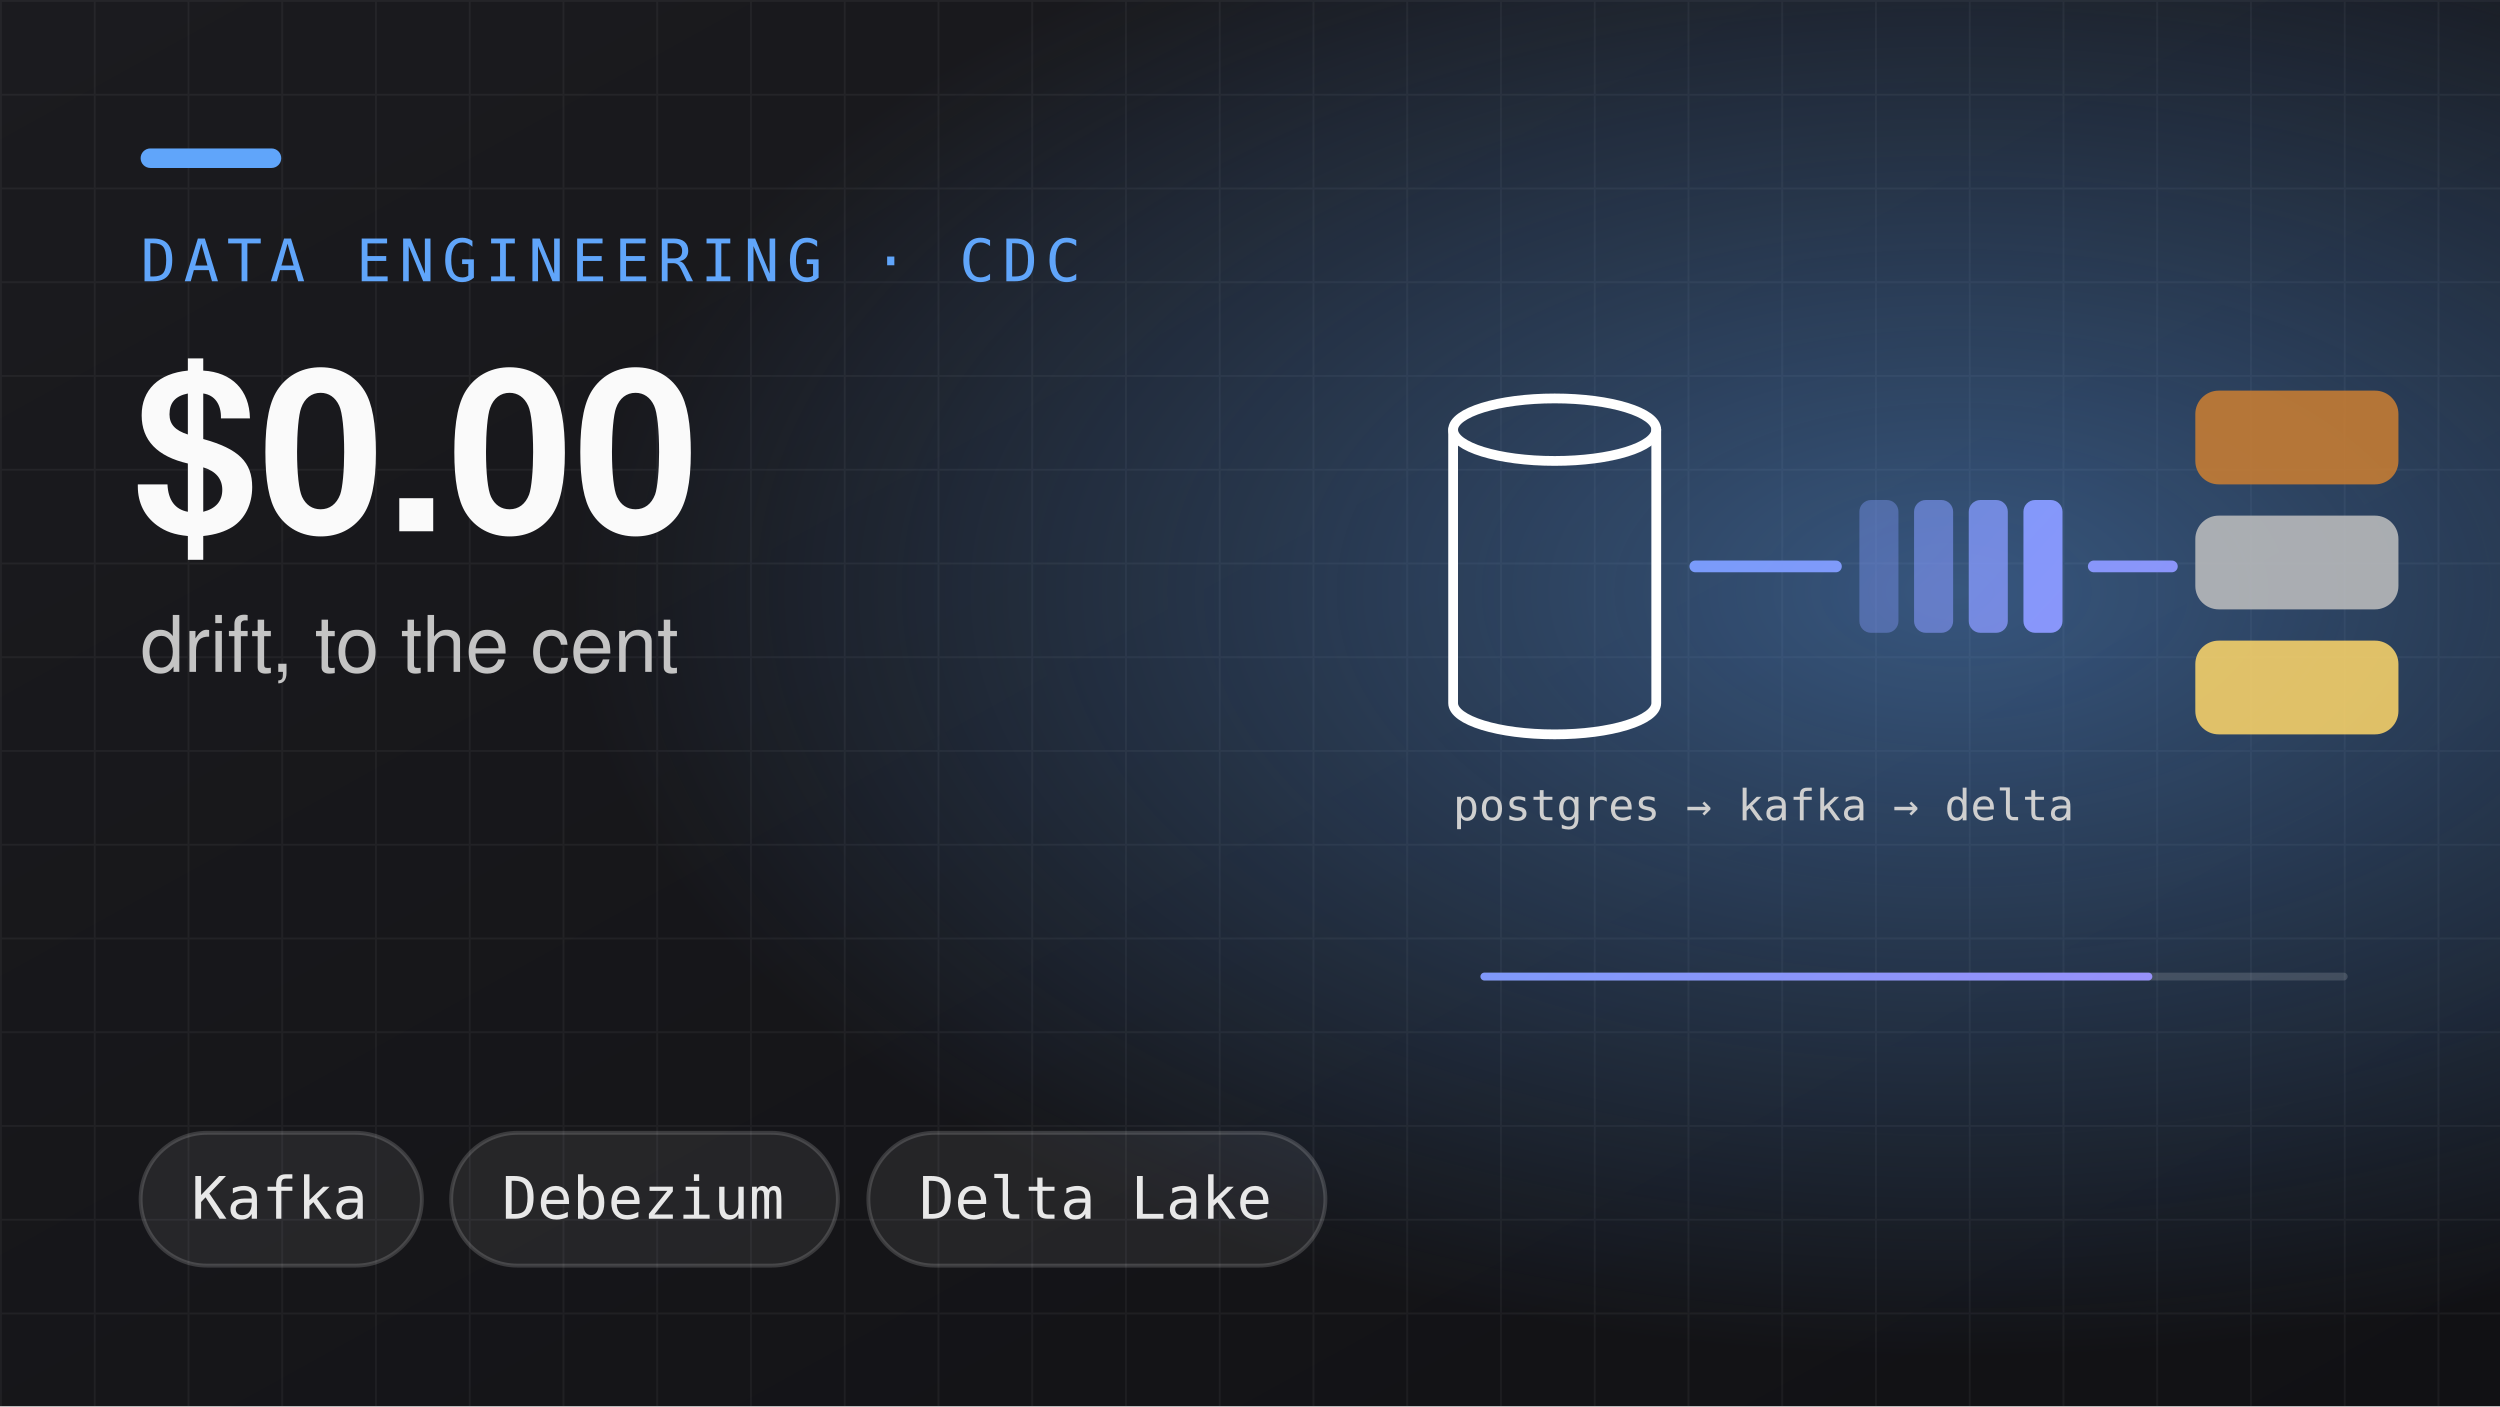
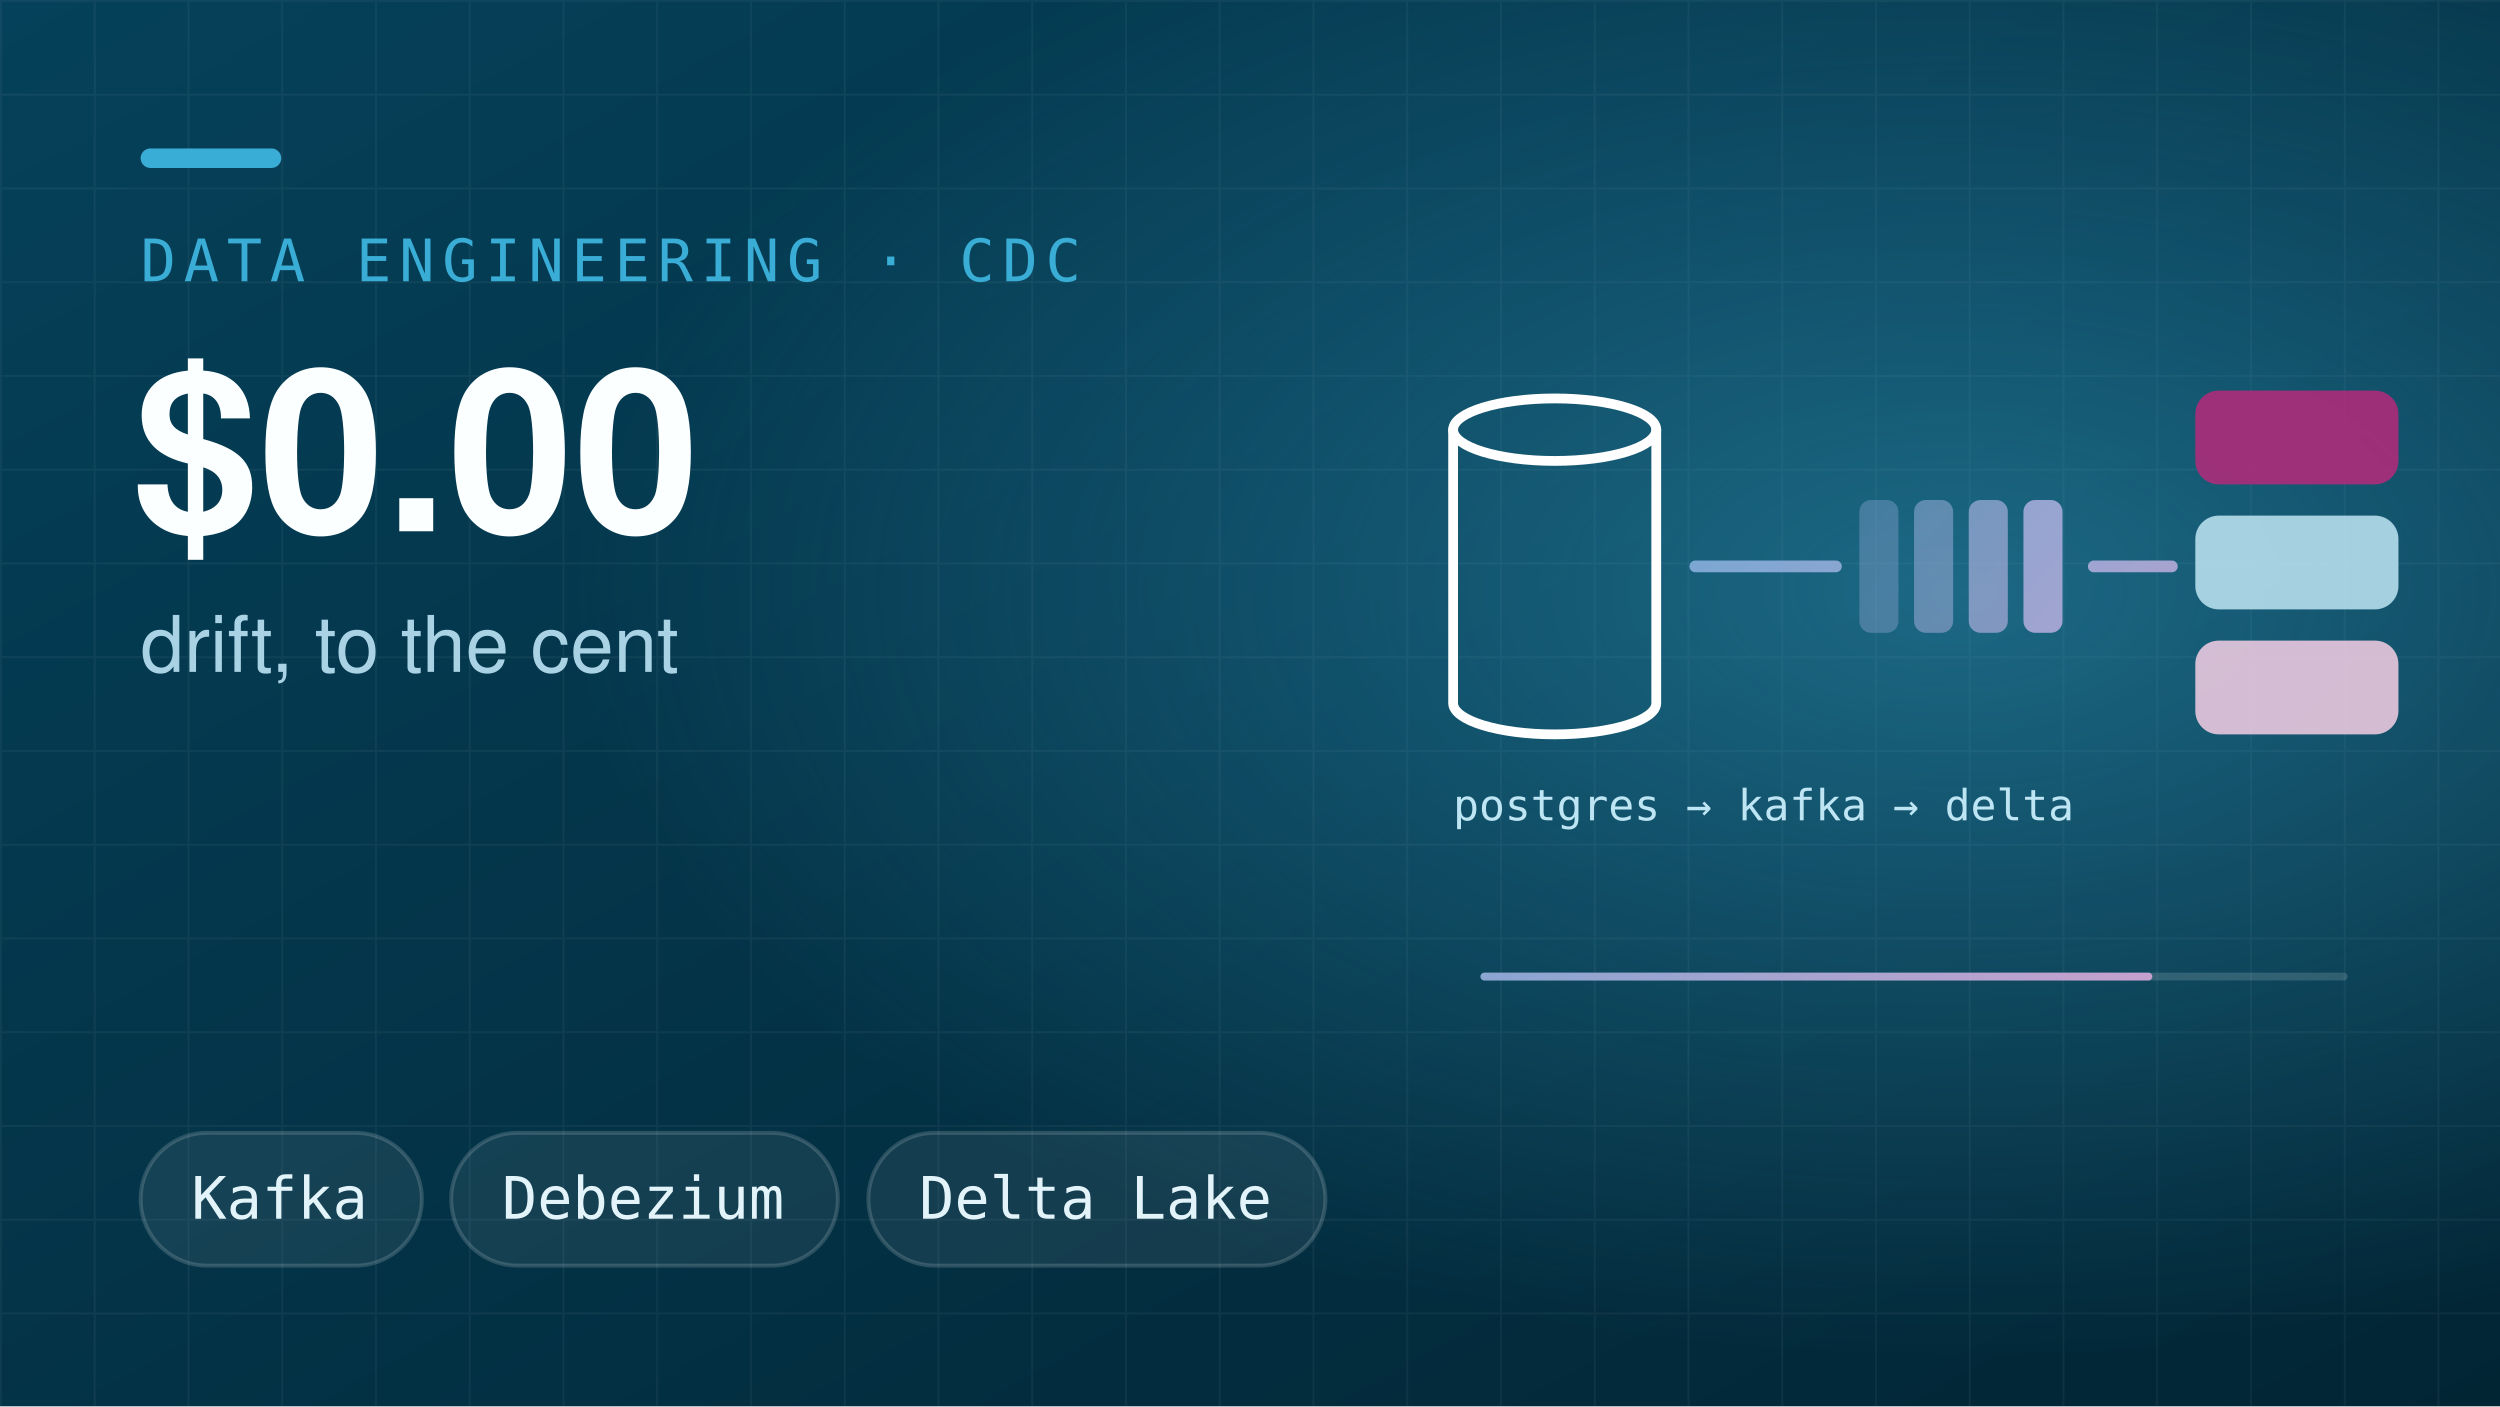
<svg xmlns="http://www.w3.org/2000/svg" viewBox="0 0 640 360" width="640" height="360">
  <defs>
    <linearGradient id="bg" x1="0" y1="0" x2="1" y2="1">
-       <stop offset="0" stop-color="#1b1b1f" />
-       <stop offset="1" stop-color="#111114" />
+       <stop offset="0" stop-color="#05415A" />
+       <stop offset="1" stop-color="#022534" />
    </linearGradient>
    <radialGradient id="glow" cx="0.78" cy="0.42" r="0.55">
-       <stop offset="0" stop-color="#60a5fa" stop-opacity="0.45" />
-       <stop offset="1" stop-color="#60a5fa" stop-opacity="0" />
+       <stop offset="0" stop-color="#3AADD6" stop-opacity="0.45" />
+       <stop offset="1" stop-color="#3AADD6" stop-opacity="0" />
    </radialGradient>
    <linearGradient id="acc" gradientUnits="userSpaceOnUse" x1="340" y1="40" x2="620" y2="300">
-       <stop offset="0" stop-color="#60a5fa" />
-       <stop offset="1" stop-color="#a78bfa" />
+       <stop offset="0" stop-color="#3AADD6" />
+       <stop offset="1" stop-color="#EE9DCB" />
    </linearGradient>
    <pattern id="grid" width="24" height="24" patternUnits="userSpaceOnUse">
      <path d="M24 0H0V24" fill="none" stroke="#fff" stroke-opacity="0.045" />
    </pattern>
  </defs>
  <rect width="640" height="360" fill="url(#bg)" />
  <rect width="640" height="360" fill="url(#grid)" />
  <rect width="640" height="360" fill="url(#glow)" />
-   <rect x="36" y="38" width="36" height="5" rx="2.5" fill="#60a5fa" />
-   <text x="36" y="72" font-family="'SF Mono',Menlo,Consolas,monospace" font-size="15" letter-spacing="2" fill="#60a5fa">DATA ENGINEERING · CDC</text>
-   <text x="34" y="136" font-family="'Poppins','Segoe UI',Helvetica,Arial,sans-serif" font-size="58" font-weight="700" fill="#fafafa">$0.00</text>
-   <text x="36" y="172" font-family="'Poppins','Segoe UI',Helvetica,Arial,sans-serif" font-size="20" fill="#c4c4c4">drift, to the cent</text>
+   <rect x="36" y="38" width="36" height="5" rx="2.5" fill="#3AADD6" />
+   <text x="36" y="72" font-family="'SF Mono',Menlo,Consolas,monospace" font-size="15" letter-spacing="2" fill="#3AADD6">DATA ENGINEERING · CDC</text>
+   <text x="34" y="136" font-family="'Poppins','Segoe UI',Helvetica,Arial,sans-serif" font-size="58" font-weight="700" fill="#FCFFFF">$0.00</text>
+   <text x="36" y="172" font-family="'Poppins','Segoe UI',Helvetica,Arial,sans-serif" font-size="20" fill="#A9D3E4">drift, to the cent</text>
  <g fill="none" stroke-linecap="round" stroke-linejoin="round">
    <ellipse cx="398.0" cy="110" rx="26.0" ry="8" stroke="#fff" stroke-width="2.5" />
    <path d="M372 110V180a26.0 8 0 0 0 52 0V110" stroke="#fff" stroke-width="2.5" />
    <path d="M434 145H470" stroke="url(#acc)" stroke-width="3" />
    <rect x="476" y="128" width="10" height="34" rx="3" fill="url(#acc)" opacity="0.4" />
    <rect x="490" y="128" width="10" height="34" rx="3" fill="url(#acc)" opacity="0.6" />
    <rect x="504" y="128" width="10" height="34" rx="3" fill="url(#acc)" opacity="0.8" />
    <rect x="518" y="128" width="10" height="34" rx="3" fill="url(#acc)" opacity="1.0" />
    <path d="M536 145H556" stroke="url(#acc)" stroke-width="3" />
-     <rect x="562" y="100" width="52" height="24" rx="6" fill="#cd7f32" fill-opacity="0.85" />
-     <rect x="562" y="132" width="52" height="24" rx="6" fill="#c0c0c0" fill-opacity="0.85" />
-     <rect x="562" y="164" width="52" height="24" rx="6" fill="#ffd76a" fill-opacity="0.85" />
-     <text x="372" y="210" font-family="'SF Mono',Menlo,Consolas,monospace" font-size="11" fill="#cfcfcf" stroke="none">postgres → kafka → delta</text>
+     <rect x="562" y="100" width="52" height="24" rx="6" fill="#B52A7B" fill-opacity="0.85" />
+     <rect x="562" y="132" width="52" height="24" rx="6" fill="#BEE5F3" fill-opacity="0.85" />
+     <rect x="562" y="164" width="52" height="24" rx="6" fill="#F6CFE5" fill-opacity="0.85" />
+     <text x="372" y="210" font-family="'SF Mono',Menlo,Consolas,monospace" font-size="11" fill="#BEE5F3" stroke="none">postgres → kafka → delta</text>
    <path d="M380 250h220" stroke="#fff" stroke-opacity="0.15" stroke-width="2" />
    <path d="M380 250h170" stroke="url(#acc)" stroke-width="2" />
  </g>
  <rect x="36" y="290" width="72" height="34" rx="17" fill="#fff" fill-opacity="0.07" stroke="#fff" stroke-opacity="0.16" />
-   <text x="49" y="312" font-family="'SF Mono',Menlo,Consolas,monospace" font-size="15" fill="#e8e8e8">Kafka</text>
+   <text x="49" y="312" font-family="'SF Mono',Menlo,Consolas,monospace" font-size="15" fill="#E2F3FA">Kafka</text>
  <rect x="115.5" y="290" width="99" height="34" rx="17" fill="#fff" fill-opacity="0.07" stroke="#fff" stroke-opacity="0.16" />
-   <text x="128.5" y="312" font-family="'SF Mono',Menlo,Consolas,monospace" font-size="15" fill="#e8e8e8">Debezium</text>
+   <text x="128.5" y="312" font-family="'SF Mono',Menlo,Consolas,monospace" font-size="15" fill="#E2F3FA">Debezium</text>
  <rect x="222.3" y="290" width="117" height="34" rx="17" fill="#fff" fill-opacity="0.07" stroke="#fff" stroke-opacity="0.16" />
-   <text x="235.3" y="312" font-family="'SF Mono',Menlo,Consolas,monospace" font-size="15" fill="#e8e8e8">Delta Lake</text>
+   <text x="235.3" y="312" font-family="'SF Mono',Menlo,Consolas,monospace" font-size="15" fill="#E2F3FA">Delta Lake</text>
</svg>
